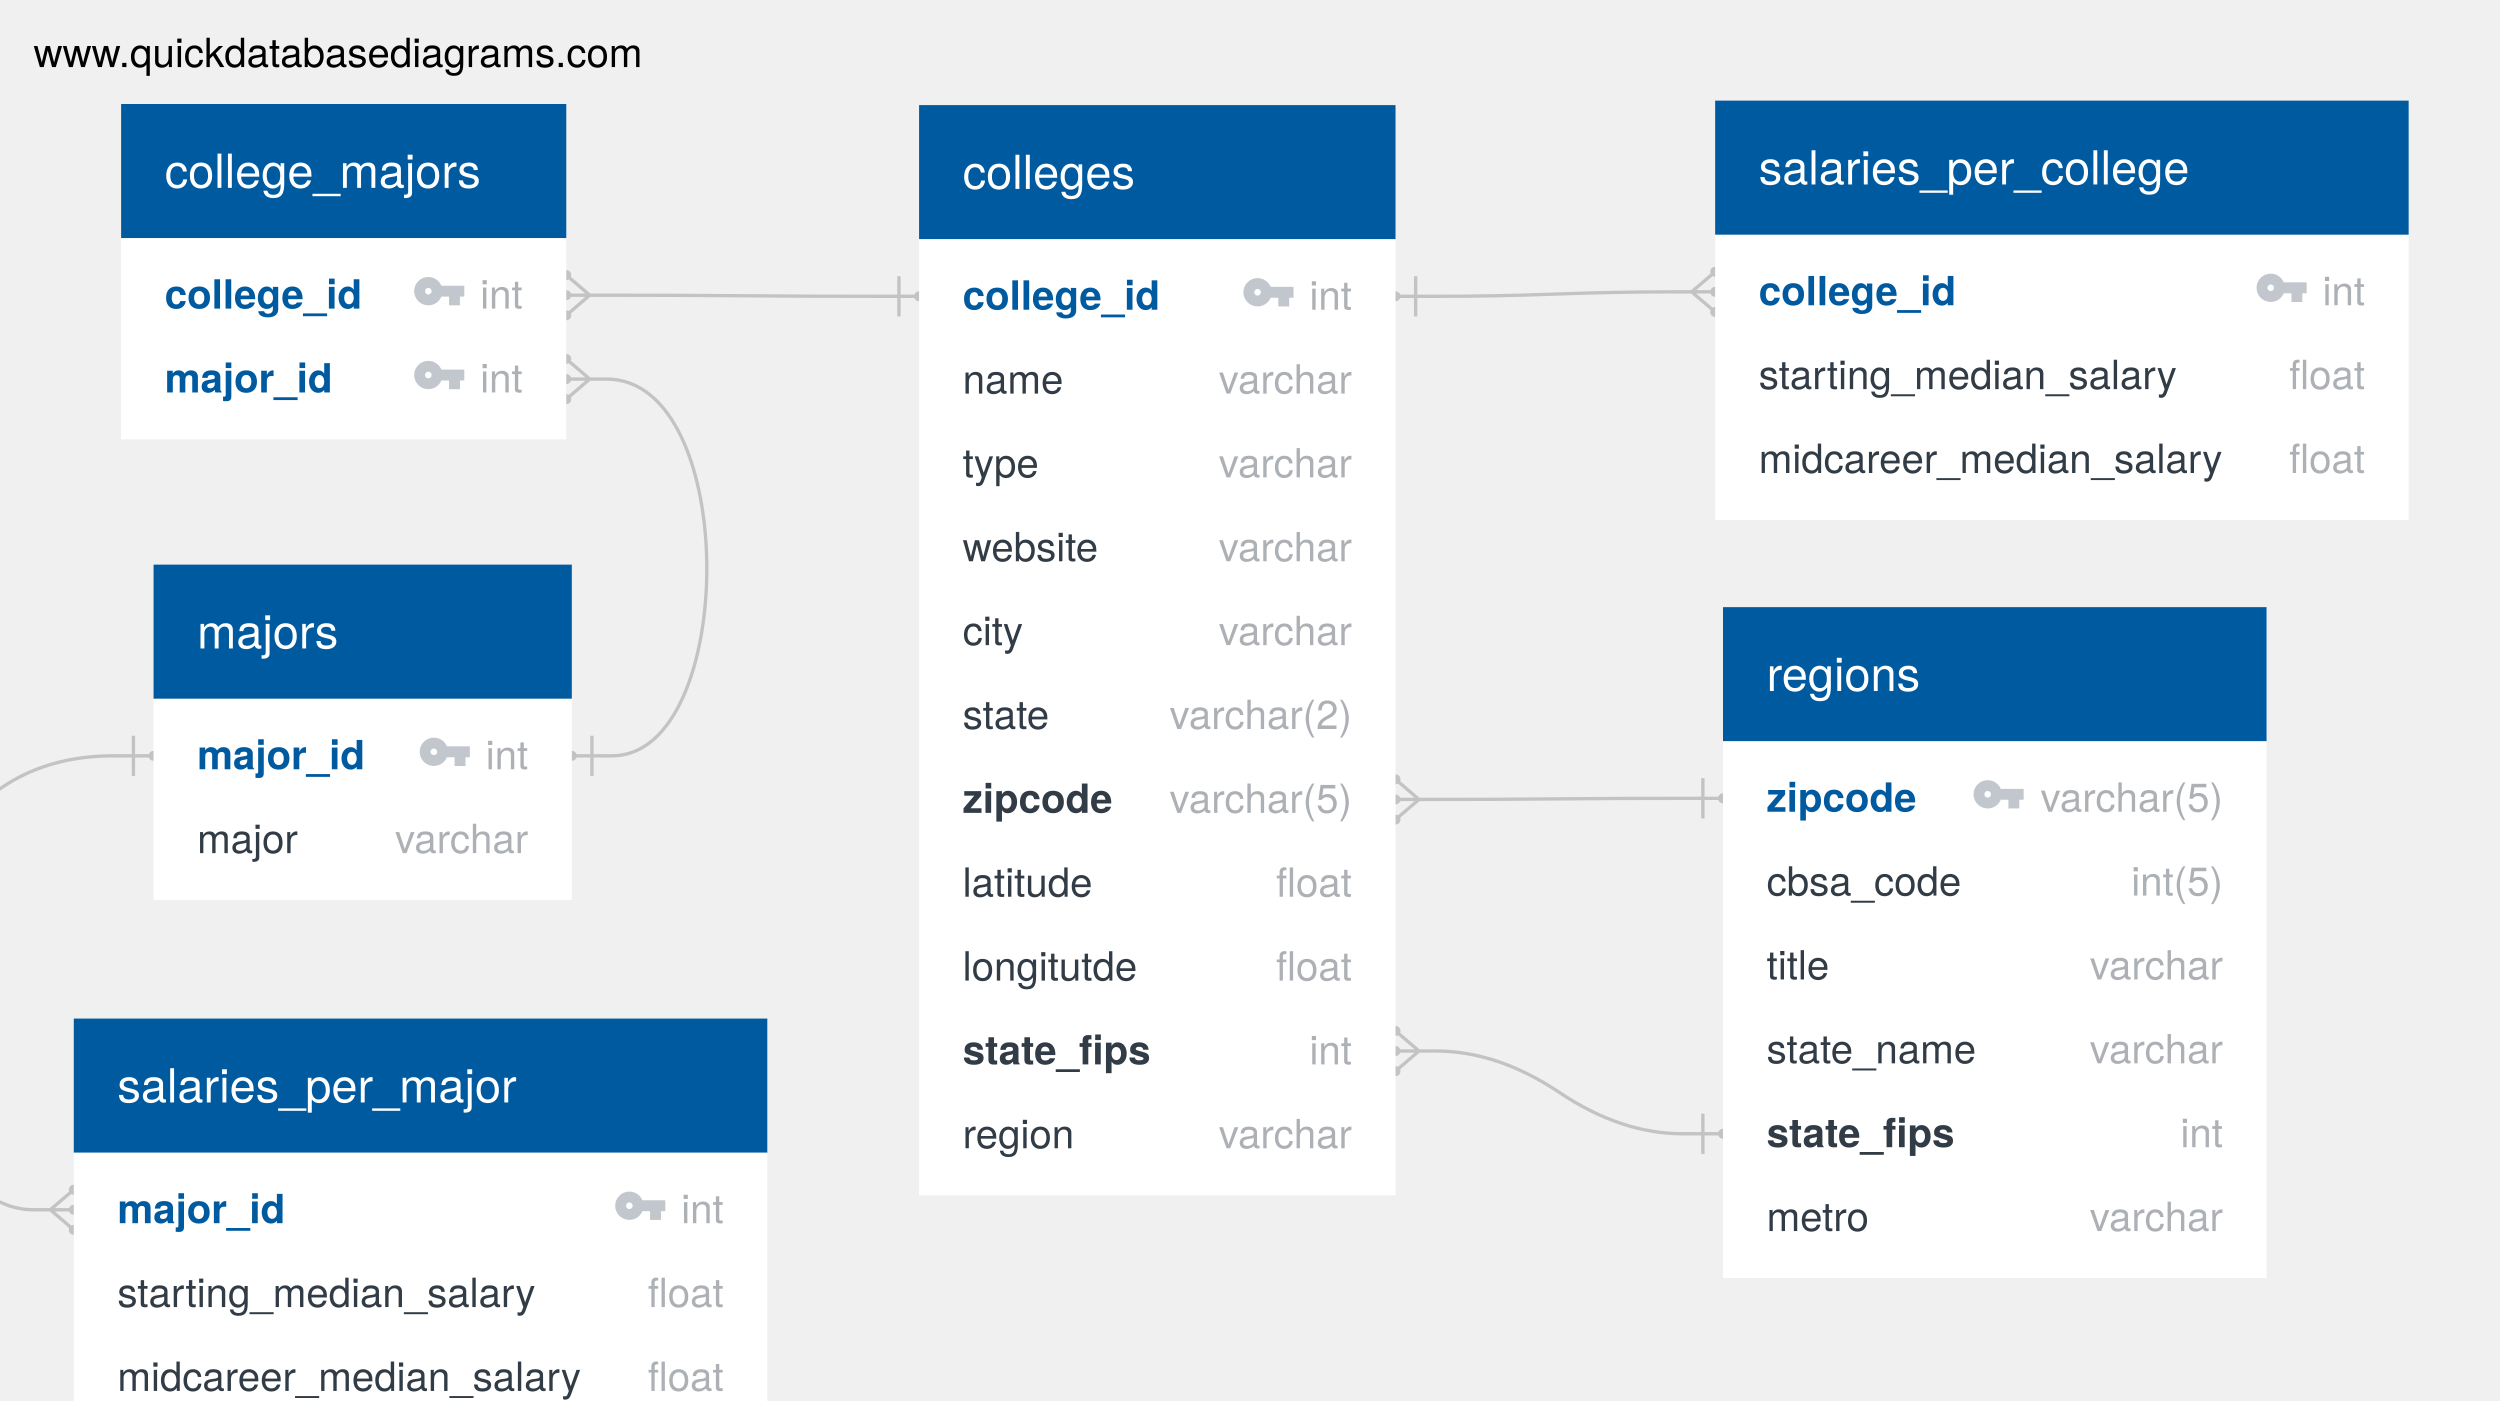
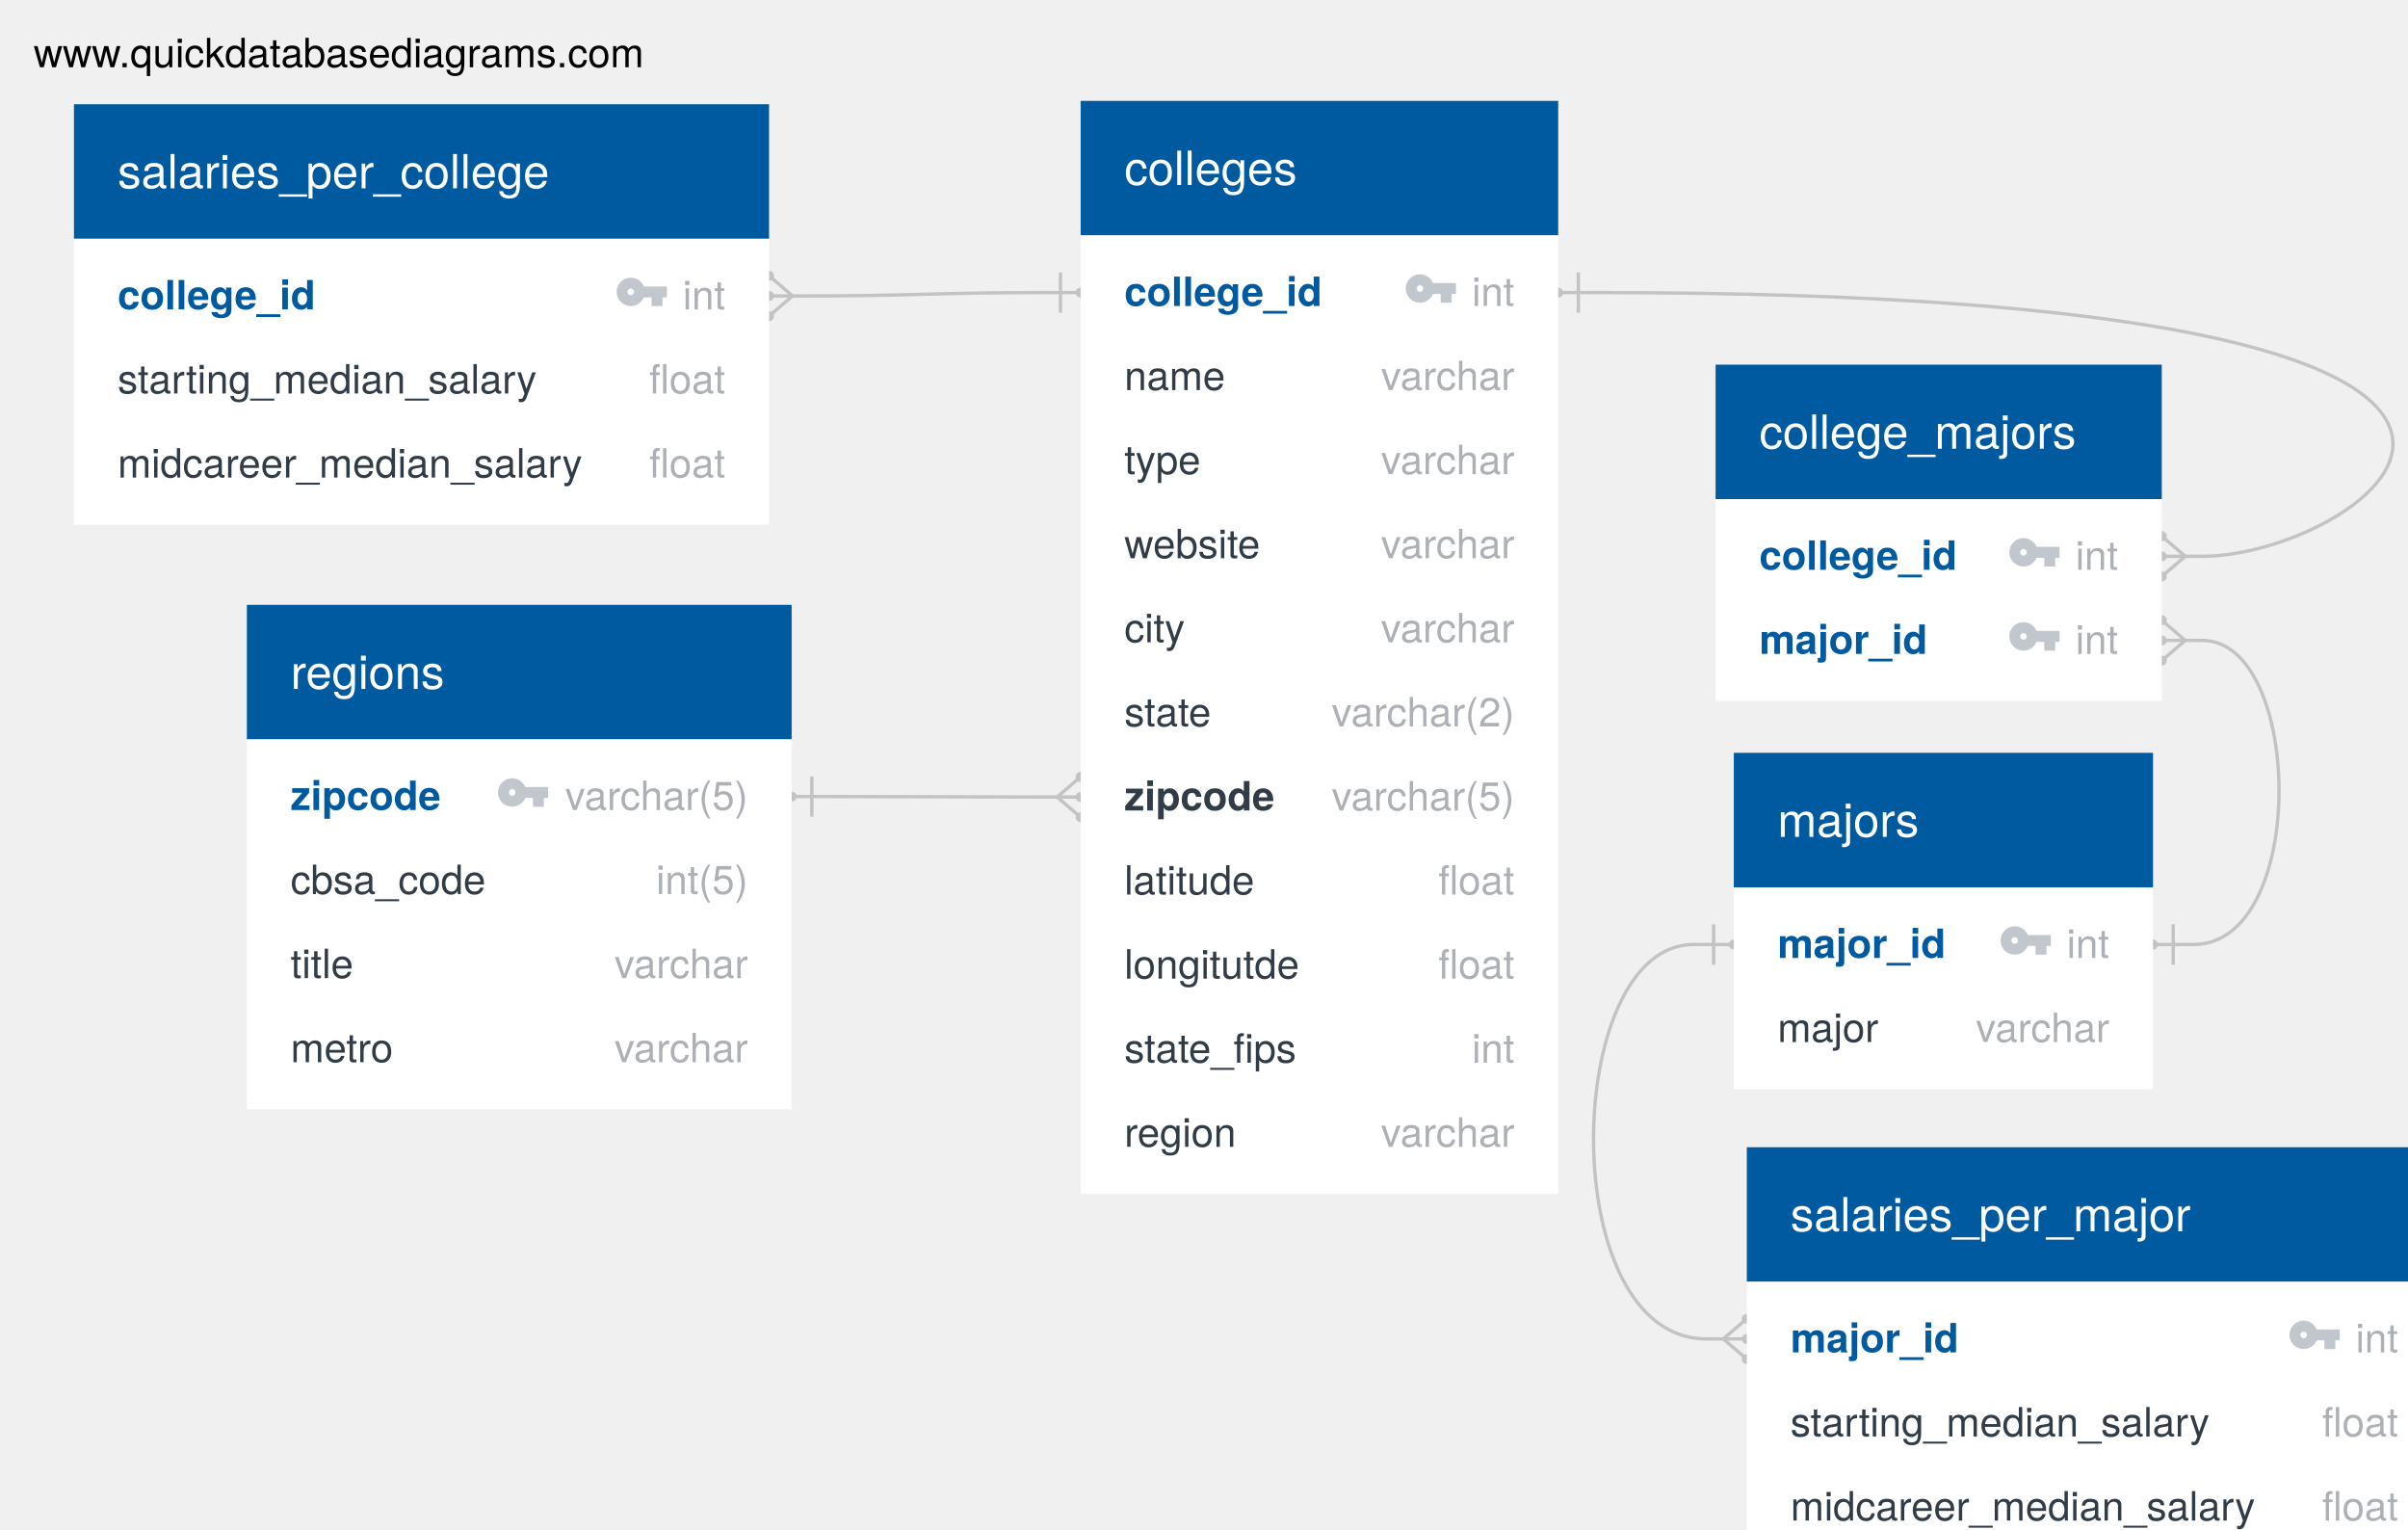
<svg xmlns="http://www.w3.org/2000/svg" class="diagram-root" style="background: #f5f6f6">
  <style>.diagram-root { font-family: "Helvetica Neue", sans-serif; font-size: 12px; } .t { overflow: visible; } .t-bg { y: 40; fill: #fff;   } .th { fill: #005aa0;   } .tht { fill: #fff; font-size: 14px;  } .tf { fill: #323c46; overflow: visible; } .tf.pk { fill: #005aa0; font-weight: bold; } .tf.fk { font-weight: bold; } .ty { fill: #adb1b5; font-weight: normal; text-anchor: end; } .r { fill: transparent; stroke: #c3c3c3; stroke-width: 1; } .l { stroke: 1; } .i { fill: #c2c7ce; stroke: #c2c7ce; } .i.ix { fill: #afb3b6; stroke: #000; } .fa { fill: transparent; overflow: visible; } .fa .bg.hover { fill: #f7f7f7; } .c { cy: 12; r: 4; stroke: #d2d2dc; fill: #d2d2dc; } .hr { fill: transparent; stroke: #323c46; stroke-opacity: 0.035; stroke-width: 13; } .dc { stroke: #fa5a3c; fill: #fa5a3c; } .x { stroke: white; stroke-width: 1; } .hl .th { fill: #1b9bff; } .hl .tht {  } .fhl .bg { fill: #e7f4ff; } .fhls .bg {  } .r.hl { stroke: #1b9bff; } .dim { opacity: 0.25; }</style>
-   <g class="drawing-wrapper" transform="translate(-17, -51.66667) scale(1,1)">
+   <g class="drawing-wrapper" transform="translate(-10, -14) scale(1,1)">
    <g class="rs">
-       <path d="M 433.04 290 m -1, 0 a 1,1 0 1,0 2,0 a 1,1 0 1,0 -2,0 M 433.04 290 m -0.5, 0 a 0.5,0.5 0 1,0 1,0 a 0.5,0.5 0 1,0 -1,0  M433.04 290 L433.04 290 445.04 290 M 433.04 296 m -1, 0 a 1,1 0 1,0 2,0 a 1,1 0 1,0 -2,0 M 433.04 296 m -0.5, 0 a 0.5,0.5 0 1,0 1,0 a 0.5,0.5 0 1,0 -1,0  M433.04 296 L433.04 296 440.04 290 433.04 284 M 433.04 284 m -1, 0 a 1,1 0 1,0 2,0 a 1,1 0 1,0 -2,0 M 433.04 284 m -0.5, 0 a 0.5,0.5 0 1,0 1,0 a 0.5,0.5 0 1,0 -1,0  M445.04 290 Q 463.45 290, 481.86 289.83 T 518.67 289.67 M 530.67 289.67 m -1, 0 a 1,1 0 1,0 2,0 a 1,1 0 1,0 -2,0 M 530.67 289.67 m -0.5, 0 a 0.5,0.5 0 1,0 1,0 a 0.5,0.5 0 1,0 -1,0  M530.67 289.67 L530.67 289.67 518.67 289.67 M524.67 295.67 L524.67 295.67 524.67 283.67" id="h3179767018" class="r" />
-       <path d="M 433.04 365 m -1, 0 a 1,1 0 1,0 2,0 a 1,1 0 1,0 -2,0 M 433.04 365 m -0.5, 0 a 0.5,0.5 0 1,0 1,0 a 0.5,0.5 0 1,0 -1,0  M433.04 365 L433.04 365 445.04 365 M 433.04 371 m -1, 0 a 1,1 0 1,0 2,0 a 1,1 0 1,0 -2,0 M 433.04 371 m -0.5, 0 a 0.5,0.5 0 1,0 1,0 a 0.5,0.5 0 1,0 -1,0  M433.04 371 L433.04 371 440.04 365 433.04 359 M 433.04 359 m -1, 0 a 1,1 0 1,0 2,0 a 1,1 0 1,0 -2,0 M 433.04 359 m -0.5, 0 a 0.5,0.5 0 1,0 1,0 a 0.5,0.5 0 1,0 -1,0  M445.04 365 Q 463.45 365, 481.86 377.34 T 518.67 389.67 M 530.67 389.67 m -1, 0 a 1,1 0 1,0 2,0 a 1,1 0 1,0 -2,0 M 530.67 389.67 m -0.5, 0 a 0.5,0.5 0 1,0 1,0 a 0.5,0.5 0 1,0 -1,0  M530.67 389.67 L530.67 389.67 518.67 389.67 M524.67 395.67 L524.67 395.67 524.67 383.67" id="h3929419433" class="r" />
-       <path d="M 185.82 139.67 m -1, 0 a 1,1 0 1,0 2,0 a 1,1 0 1,0 -2,0 M 185.82 139.67 m -0.5, 0 a 0.5,0.5 0 1,0 1,0 a 0.5,0.5 0 1,0 -1,0  M185.82 139.67 L185.82 139.67 197.82 139.67 M 185.82 145.67 m -1, 0 a 1,1 0 1,0 2,0 a 1,1 0 1,0 -2,0 M 185.82 145.67 m -0.5, 0 a 0.5,0.5 0 1,0 1,0 a 0.5,0.5 0 1,0 -1,0  M185.82 145.67 L185.82 145.67 192.82 139.67 185.82 133.67 M 185.82 133.67 m -1, 0 a 1,1 0 1,0 2,0 a 1,1 0 1,0 -2,0 M 185.82 133.67 m -0.5, 0 a 0.5,0.5 0 1,0 1,0 a 0.5,0.5 0 1,0 -1,0  M197.82 139.67 Q 218.12 139.67, 238.41 139.84 T 279 140 M 291 140 m -1, 0 a 1,1 0 1,0 2,0 a 1,1 0 1,0 -2,0 M 291 140 m -0.5, 0 a 0.5,0.5 0 1,0 1,0 a 0.5,0.5 0 1,0 -1,0  M291 140 L291 140 279 140 M285 146 L285 146 285 134" id="h3803675905" class="r" />
-       <path d="M 185.82 164.67 m -1, 0 a 1,1 0 1,0 2,0 a 1,1 0 1,0 -2,0 M 185.82 164.67 m -0.5, 0 a 0.5,0.5 0 1,0 1,0 a 0.5,0.5 0 1,0 -1,0  M185.82 164.67 L185.82 164.67 197.82 164.67 M 185.82 170.67 m -1, 0 a 1,1 0 1,0 2,0 a 1,1 0 1,0 -2,0 M 185.82 170.67 m -0.5, 0 a 0.5,0.5 0 1,0 1,0 a 0.5,0.5 0 1,0 -1,0  M185.82 170.67 L185.82 170.67 192.82 164.67 185.82 158.67 M 185.82 158.67 m -1, 0 a 1,1 0 1,0 2,0 a 1,1 0 1,0 -2,0 M 185.82 158.67 m -0.5, 0 a 0.5,0.5 0 1,0 1,0 a 0.5,0.5 0 1,0 -1,0  M197.82 164.67 C 237.907 164.67, 236.917 277, 199.47 277 M 187.47 277 m -1, 0 a 1,1 0 1,0 2,0 a 1,1 0 1,0 -2,0 M 187.47 277 m -0.5, 0 a 0.5,0.5 0 1,0 1,0 a 0.5,0.5 0 1,0 -1,0  M187.47 277 L187.47 277 199.47 277 M193.47 283 L193.47 283 193.47 271" id="h4122665582" class="r" />
-       <path d="M 39 412.33 m -1, 0 a 1,1 0 1,0 2,0 a 1,1 0 1,0 -2,0 M 39 412.33 m -0.5, 0 a 0.5,0.5 0 1,0 1,0 a 0.5,0.5 0 1,0 -1,0  M39 412.33 L39 412.33 27 412.33 M 39 418.33 m -1, 0 a 1,1 0 1,0 2,0 a 1,1 0 1,0 -2,0 M 39 418.33 m -0.5, 0 a 0.5,0.5 0 1,0 1,0 a 0.5,0.5 0 1,0 -1,0  M39 418.33 L39 418.33 32 412.33 39 406.33 M 39 406.33 m -1, 0 a 1,1 0 1,0 2,0 a 1,1 0 1,0 -2,0 M 39 406.33 m -0.5, 0 a 0.5,0.5 0 1,0 1,0 a 0.5,0.5 0 1,0 -1,0  M27 412.33 C -18.801 412.33, -33.069 277, 50.78 277 M 62.78 277 m -1, 0 a 1,1 0 1,0 2,0 a 1,1 0 1,0 -2,0 M 62.78 277 m -0.5, 0 a 0.5,0.5 0 1,0 1,0 a 0.5,0.5 0 1,0 -1,0  M62.78 277 L62.78 277 50.78 277 M56.78 283 L56.78 283 56.78 271" id="h380211315" class="r" />
-       <path d="M 528.33 138.67 m -1, 0 a 1,1 0 1,0 2,0 a 1,1 0 1,0 -2,0 M 528.33 138.67 m -0.5, 0 a 0.5,0.5 0 1,0 1,0 a 0.5,0.5 0 1,0 -1,0  M528.33 138.67 L528.33 138.67 516.33 138.67 M 528.33 144.67 m -1, 0 a 1,1 0 1,0 2,0 a 1,1 0 1,0 -2,0 M 528.33 144.67 m -0.5, 0 a 0.5,0.5 0 1,0 1,0 a 0.5,0.5 0 1,0 -1,0  M528.33 144.67 L528.33 144.67 521.33 138.67 528.33 132.67 M 528.33 132.67 m -1, 0 a 1,1 0 1,0 2,0 a 1,1 0 1,0 -2,0 M 528.33 132.67 m -0.5, 0 a 0.5,0.5 0 1,0 1,0 a 0.5,0.5 0 1,0 -1,0  M516.33 138.67 Q 498.51 138.67, 480.69 139.34 T 445.04 140 M 433.04 140 m -1, 0 a 1,1 0 1,0 2,0 a 1,1 0 1,0 -2,0 M 433.04 140 m -0.5, 0 a 0.5,0.5 0 1,0 1,0 a 0.5,0.5 0 1,0 -1,0  M433.04 140 L433.04 140 445.04 140 M439.04 146 L439.04 146 439.04 134" id="h2600725644" class="r" />
+       <path d="M 331.43 251 m -1, 0 a 1,1 0 1,0 2,0 a 1,1 0 1,0 -2,0 M 331.43 251 m -0.5, 0 a 0.5,0.5 0 1,0 1,0 a 0.5,0.5 0 1,0 -1,0  M331.43 251 L331.43 251 319.43 251 M 331.43 257 m -1, 0 a 1,1 0 1,0 2,0 a 1,1 0 1,0 -2,0 M 331.43 257 m -0.5, 0 a 0.5,0.5 0 1,0 1,0 a 0.5,0.5 0 1,0 -1,0  M331.43 257 L331.43 257 324.43 251 331.43 245 M 331.43 245 m -1, 0 a 1,1 0 1,0 2,0 a 1,1 0 1,0 -2,0 M 331.43 245 m -0.5, 0 a 0.5,0.5 0 1,0 1,0 a 0.5,0.5 0 1,0 -1,0  M319.43 251 Q 303.94 251, 288.45 250.93 T 257.47 250.86 M 245.47 250.86 m -1, 0 a 1,1 0 1,0 2,0 a 1,1 0 1,0 -2,0 M 245.47 250.86 m -0.5, 0 a 0.5,0.5 0 1,0 1,0 a 0.5,0.5 0 1,0 -1,0  M245.47 250.86 L245.47 250.86 257.47 250.86 M251.47 256.86 L251.47 256.86 251.47 244.86" id="h3179767018" class="r" />
+       <path d="M 653 179.43 m -1, 0 a 1,1 0 1,0 2,0 a 1,1 0 1,0 -2,0 M 653 179.43 m -0.5, 0 a 0.5,0.5 0 1,0 1,0 a 0.5,0.5 0 1,0 -1,0  M653 179.43 L653 179.43 665 179.43 M 653 185.43 m -1, 0 a 1,1 0 1,0 2,0 a 1,1 0 1,0 -2,0 M 653 185.43 m -0.5, 0 a 0.5,0.5 0 1,0 1,0 a 0.5,0.5 0 1,0 -1,0  M653 185.43 L653 185.43 660 179.43 653 173.43 M 653 173.43 m -1, 0 a 1,1 0 1,0 2,0 a 1,1 0 1,0 -2,0 M 653 173.43 m -0.5, 0 a 0.5,0.5 0 1,0 1,0 a 0.5,0.5 0 1,0 -1,0  M665 179.43 C 715 179.43, 822.718 101, 485.47 101 M 473.47 101 m -1, 0 a 1,1 0 1,0 2,0 a 1,1 0 1,0 -2,0 M 473.47 101 m -0.5, 0 a 0.5,0.5 0 1,0 1,0 a 0.5,0.5 0 1,0 -1,0  M473.47 101 L473.47 101 485.47 101 M479.47 107 L479.47 107 479.47 95" id="h3803675905" class="r" />
+       <path d="M 653 204.43 m -1, 0 a 1,1 0 1,0 2,0 a 1,1 0 1,0 -2,0 M 653 204.43 m -0.5, 0 a 0.5,0.5 0 1,0 1,0 a 0.5,0.5 0 1,0 -1,0  M653 204.43 L653 204.43 665 204.43 M 653 210.43 m -1, 0 a 1,1 0 1,0 2,0 a 1,1 0 1,0 -2,0 M 653 210.43 m -0.5, 0 a 0.5,0.5 0 1,0 1,0 a 0.5,0.5 0 1,0 -1,0  M653 210.43 L653 210.43 660 204.43 653 198.43 M 653 198.43 m -1, 0 a 1,1 0 1,0 2,0 a 1,1 0 1,0 -2,0 M 653 198.43 m -0.5, 0 a 0.5,0.5 0 1,0 1,0 a 0.5,0.5 0 1,0 -1,0  M665 204.43 C 695.156 204.43, 696.716 294.86, 662.4 294.86 M 650.4 294.86 m -1, 0 a 1,1 0 1,0 2,0 a 1,1 0 1,0 -2,0 M 650.4 294.86 m -0.5, 0 a 0.5,0.5 0 1,0 1,0 a 0.5,0.5 0 1,0 -1,0  M650.4 294.86 L650.4 294.86 662.4 294.86 M656.4 300.86 L656.4 300.86 656.4 288.86" id="h4122665582" class="r" />
+       <path d="M 529.57 412.14 m -1, 0 a 1,1 0 1,0 2,0 a 1,1 0 1,0 -2,0 M 529.57 412.14 m -0.5, 0 a 0.5,0.5 0 1,0 1,0 a 0.5,0.5 0 1,0 -1,0  M529.57 412.14 L529.57 412.14 517.57 412.14 M 529.57 418.14 m -1, 0 a 1,1 0 1,0 2,0 a 1,1 0 1,0 -2,0 M 529.57 418.14 m -0.5, 0 a 0.5,0.5 0 1,0 1,0 a 0.5,0.5 0 1,0 -1,0  M529.57 418.14 L529.57 418.14 522.57 412.14 529.57 406.14 M 529.57 406.14 m -1, 0 a 1,1 0 1,0 2,0 a 1,1 0 1,0 -2,0 M 529.57 406.14 m -0.5, 0 a 0.5,0.5 0 1,0 1,0 a 0.5,0.5 0 1,0 -1,0  M517.57 412.14 C 472.279 412.14, 474.595 294.86, 513.71 294.86 M 525.71 294.86 m -1, 0 a 1,1 0 1,0 2,0 a 1,1 0 1,0 -2,0 M 525.71 294.86 m -0.5, 0 a 0.5,0.5 0 1,0 1,0 a 0.5,0.5 0 1,0 -1,0  M525.71 294.86 L525.71 294.86 513.71 294.86 M519.71 300.86 L519.71 300.86 519.71 288.86" id="h380211315" class="r" />
+       <path d="M 238.75 102 m -1, 0 a 1,1 0 1,0 2,0 a 1,1 0 1,0 -2,0 M 238.75 102 m -0.5, 0 a 0.5,0.5 0 1,0 1,0 a 0.5,0.5 0 1,0 -1,0  M238.75 102 L238.75 102 250.75 102 M 238.75 108 m -1, 0 a 1,1 0 1,0 2,0 a 1,1 0 1,0 -2,0 M 238.75 108 m -0.5, 0 a 0.5,0.5 0 1,0 1,0 a 0.5,0.5 0 1,0 -1,0  M238.75 108 L238.75 108 245.75 102 238.75 96 M 238.75 96 m -1, 0 a 1,1 0 1,0 2,0 a 1,1 0 1,0 -2,0 M 238.75 96 m -0.5, 0 a 0.5,0.5 0 1,0 1,0 a 0.5,0.5 0 1,0 -1,0  M250.75 102 Q 267.92 102, 285.09 101.5 T 319.43 101 M 331.43 101 m -1, 0 a 1,1 0 1,0 2,0 a 1,1 0 1,0 -2,0 M 331.43 101 m -0.5, 0 a 0.5,0.5 0 1,0 1,0 a 0.5,0.5 0 1,0 -1,0  M331.43 101 L331.43 101 319.43 101 M325.43 107 L325.43 107 325.43 95" id="h2600725644" class="r" />
    </g>
    <g class="hrs" />
    <g class="ts">
-       <svg width="142.04" height="325" x="291" y="83" id="h3261430702" class="t">
+       <svg width="142.04" height="325" x="331.43" y="44" id="h3261430702" class="t">
        <rect height="40" width="142.04" class="th" />
        <text x="13" y="25" class="tht">colleges</text>
        <rect height="285" width="142.04" class="t-bg" />
        <text x="13" y="61" class="tf pk">college_id<tspan x="129.04" class="ty">int</tspan>
        </text>
        <path d="M7,14A2,2 0 0,1 5,12A2,2 0 0,1 7,10A2,2 0 0,1 9,12A2,2 0 0,1 7,14M12.65,10C11.83,7.67 9.61,6 7, 6A6, 6 0 0, 0 1, 12A6, 6 0 0, 0 7, 18C9.61, 18 11.83, 16.33 12.65, 14H17V18H21V14H23V10H12.65Z" class="i pk" transform="translate(96.36617, 48) scale(0.65)" />
        <text x="13" y="86" class="tf">name<tspan x="129.04" class="ty">varchar</tspan>
        </text>
        <text x="13" y="111" class="tf">type<tspan x="129.04" class="ty">varchar</tspan>
        </text>
        <text x="13" y="136" class="tf">website<tspan x="129.04" class="ty">varchar</tspan>
        </text>
        <text x="13" y="161" class="tf">city<tspan x="129.04" class="ty">varchar</tspan>
        </text>
        <text x="13" y="186" class="tf">state<tspan x="129.04" class="ty">varchar(2)</tspan>
        </text>
        <text x="13" y="211" class="tf fk">zipcode<tspan x="129.04" class="ty">varchar(5)</tspan>
        </text>
        <text x="13" y="236" class="tf">latitude<tspan x="129.04" class="ty">float</tspan>
        </text>
        <text x="13" y="261" class="tf">longitutde<tspan x="129.04" class="ty">float</tspan>
        </text>
-         <text x="13" y="286" class="tf fk">state_fips<tspan x="129.04" class="ty">int</tspan>
+         <text x="13" y="286" class="tf">state_fips<tspan x="129.04" class="ty">int</tspan>
        </text>
        <text x="13" y="311" class="tf">region<tspan x="129.04" class="ty">varchar</tspan>
        </text>
      </svg>
-       <svg width="162.04" height="200" x="530.67" y="232.67" id="h850082920" class="t">
+       <svg width="162.04" height="150" x="83.43" y="193.86" id="h850082920" class="t">
        <rect height="40" width="162.04" class="th" />
        <text x="13" y="25" class="tht">regions</text>
-         <rect height="160" width="162.04" class="t-bg" />
+         <rect height="110" width="162.04" class="t-bg" />
        <text x="13" y="61" class="tf pk">zipcode<tspan x="149.04" class="ty">varchar(5)</tspan>
        </text>
        <path d="M7,14A2,2 0 0,1 5,12A2,2 0 0,1 7,10A2,2 0 0,1 9,12A2,2 0 0,1 7,14M12.65,10C11.83,7.67 9.61,6 7, 6A6, 6 0 0, 0 1, 12A6, 6 0 0, 0 7, 18C9.61, 18 11.83, 16.33 12.65, 14H17V18H21V14H23V10H12.65Z" class="i pk" transform="translate(74.36031, 48) scale(0.65)" />
        <text x="13" y="86" class="tf">cbsa_code<tspan x="149.04" class="ty">int(5)</tspan>
        </text>
        <text x="13" y="111" class="tf">title<tspan x="149.04" class="ty">varchar</tspan>
        </text>
-         <text x="13" y="136" class="tf">state_name<tspan x="149.04" class="ty">varchar</tspan>
-         </text>
-         <text x="13" y="161" class="tf fk">state_fips<tspan x="149.04" class="ty">int</tspan>
-         </text>
-         <text x="13" y="186" class="tf">metro<tspan x="149.04" class="ty">varchar</tspan>
+         <text x="13" y="136" class="tf">metro<tspan x="149.04" class="ty">varchar</tspan>
        </text>
      </svg>
-       <svg width="124.69" height="100" x="62.78" y="220" id="h3111281676" class="t">
+       <svg width="124.69" height="100" x="525.71" y="237.86" id="h3111281676" class="t">
        <rect height="40" width="124.69" class="th" />
        <text x="13" y="25" class="tht">majors</text>
        <rect height="60" width="124.69" class="t-bg" />
        <text x="13" y="61" class="tf pk">major_id<tspan x="111.69" class="ty">int</tspan>
        </text>
        <path d="M7,14A2,2 0 0,1 5,12A2,2 0 0,1 7,10A2,2 0 0,1 9,12A2,2 0 0,1 7,14M12.65,10C11.83,7.67 9.61,6 7, 6A6, 6 0 0, 0 1, 12A6, 6 0 0, 0 7, 18C9.61, 18 11.83, 16.33 12.65, 14H17V18H21V14H23V10H12.65Z" class="i pk" transform="translate(79.01617, 48) scale(0.65)" />
        <text x="13" y="86" class="tf">major<tspan x="111.69" class="ty">varchar</tspan>
        </text>
      </svg>
-       <svg width="132.71" height="100" x="53.11" y="82.67" id="h535893593" class="t">
+       <svg width="132.71" height="100" x="520.29" y="122.43" id="h535893593" class="t">
        <rect height="40" width="132.71" class="th" />
        <text x="13" y="25" class="tht">college_majors</text>
        <rect height="60" width="132.71" class="t-bg" />
        <text x="13" y="61" class="tf pk">college_id<tspan x="119.71" class="ty">int</tspan>
        </text>
        <path d="M7,14A2,2 0 0,1 5,12A2,2 0 0,1 7,10A2,2 0 0,1 9,12A2,2 0 0,1 7,14M12.65,10C11.83,7.67 9.61,6 7, 6A6, 6 0 0, 0 1, 12A6, 6 0 0, 0 7, 18C9.61, 18 11.83, 16.33 12.65, 14H17V18H21V14H23V10H12.65Z" class="i pk" transform="translate(87.03617, 48) scale(0.65)" />
        <text x="13" y="86" class="tf pk">major_id<tspan x="119.71" class="ty">int</tspan>
        </text>
        <path d="M7,14A2,2 0 0,1 5,12A2,2 0 0,1 7,10A2,2 0 0,1 9,12A2,2 0 0,1 7,14M12.65,10C11.83,7.67 9.61,6 7, 6A6, 6 0 0, 0 1, 12A6, 6 0 0, 0 7, 18C9.61, 18 11.83, 16.33 12.65, 14H17V18H21V14H23V10H12.65Z" class="i pk" transform="translate(87.03617, 73) scale(0.65)" />
      </svg>
-       <svg width="206.75" height="125" x="39" y="355.33" id="h3337214892" class="t">
+       <svg width="206.75" height="125" x="529.57" y="355.14" id="h3337214892" class="t">
        <rect height="40" width="206.75" class="th" />
        <text x="13" y="25" class="tht">salaries_per_major</text>
        <rect height="85" width="206.75" class="t-bg" />
        <text x="13" y="61" class="tf pk">major_id<tspan x="193.75" class="ty">int</tspan>
        </text>
        <path d="M7,14A2,2 0 0,1 5,12A2,2 0 0,1 7,10A2,2 0 0,1 9,12A2,2 0 0,1 7,14M12.65,10C11.83,7.67 9.61,6 7, 6A6, 6 0 0, 0 1, 12A6, 6 0 0, 0 7, 18C9.61, 18 11.83, 16.33 12.65, 14H17V18H21V14H23V10H12.65Z" class="i pk" transform="translate(161.0762, 48) scale(0.65)" />
        <text x="13" y="86" class="tf">starting_median_salary<tspan x="193.75" class="ty">float</tspan>
        </text>
        <text x="13" y="111" class="tf">midcareer_median_salary<tspan x="193.75" class="ty">float</tspan>
        </text>
      </svg>
-       <svg width="206.75" height="125" x="528.33" y="81.67" id="h3539033817" class="t">
+       <svg width="206.75" height="125" x="32" y="45" id="h3539033817" class="t">
        <rect height="40" width="206.75" class="th" />
        <text x="13" y="25" class="tht">salaries_per_college</text>
        <rect height="85" width="206.75" class="t-bg" />
        <text x="13" y="61" class="tf pk">college_id<tspan x="193.75" class="ty">int</tspan>
        </text>
        <path d="M7,14A2,2 0 0,1 5,12A2,2 0 0,1 7,10A2,2 0 0,1 9,12A2,2 0 0,1 7,14M12.65,10C11.83,7.67 9.61,6 7, 6A6, 6 0 0, 0 1, 12A6, 6 0 0, 0 7, 18C9.61, 18 11.83, 16.33 12.65, 14H17V18H21V14H23V10H12.65Z" class="i pk" transform="translate(161.0762, 48) scale(0.65)" />
        <text x="13" y="86" class="tf">starting_median_salary<tspan x="193.75" class="ty">float</tspan>
        </text>
        <text x="13" y="111" class="tf">midcareer_median_salary<tspan x="193.75" class="ty">float</tspan>
        </text>
      </svg>
    </g>
  </g>
  <text class="qdbd-link" x="10" y="20">www.quickdatabasediagrams.com</text>
</svg>
